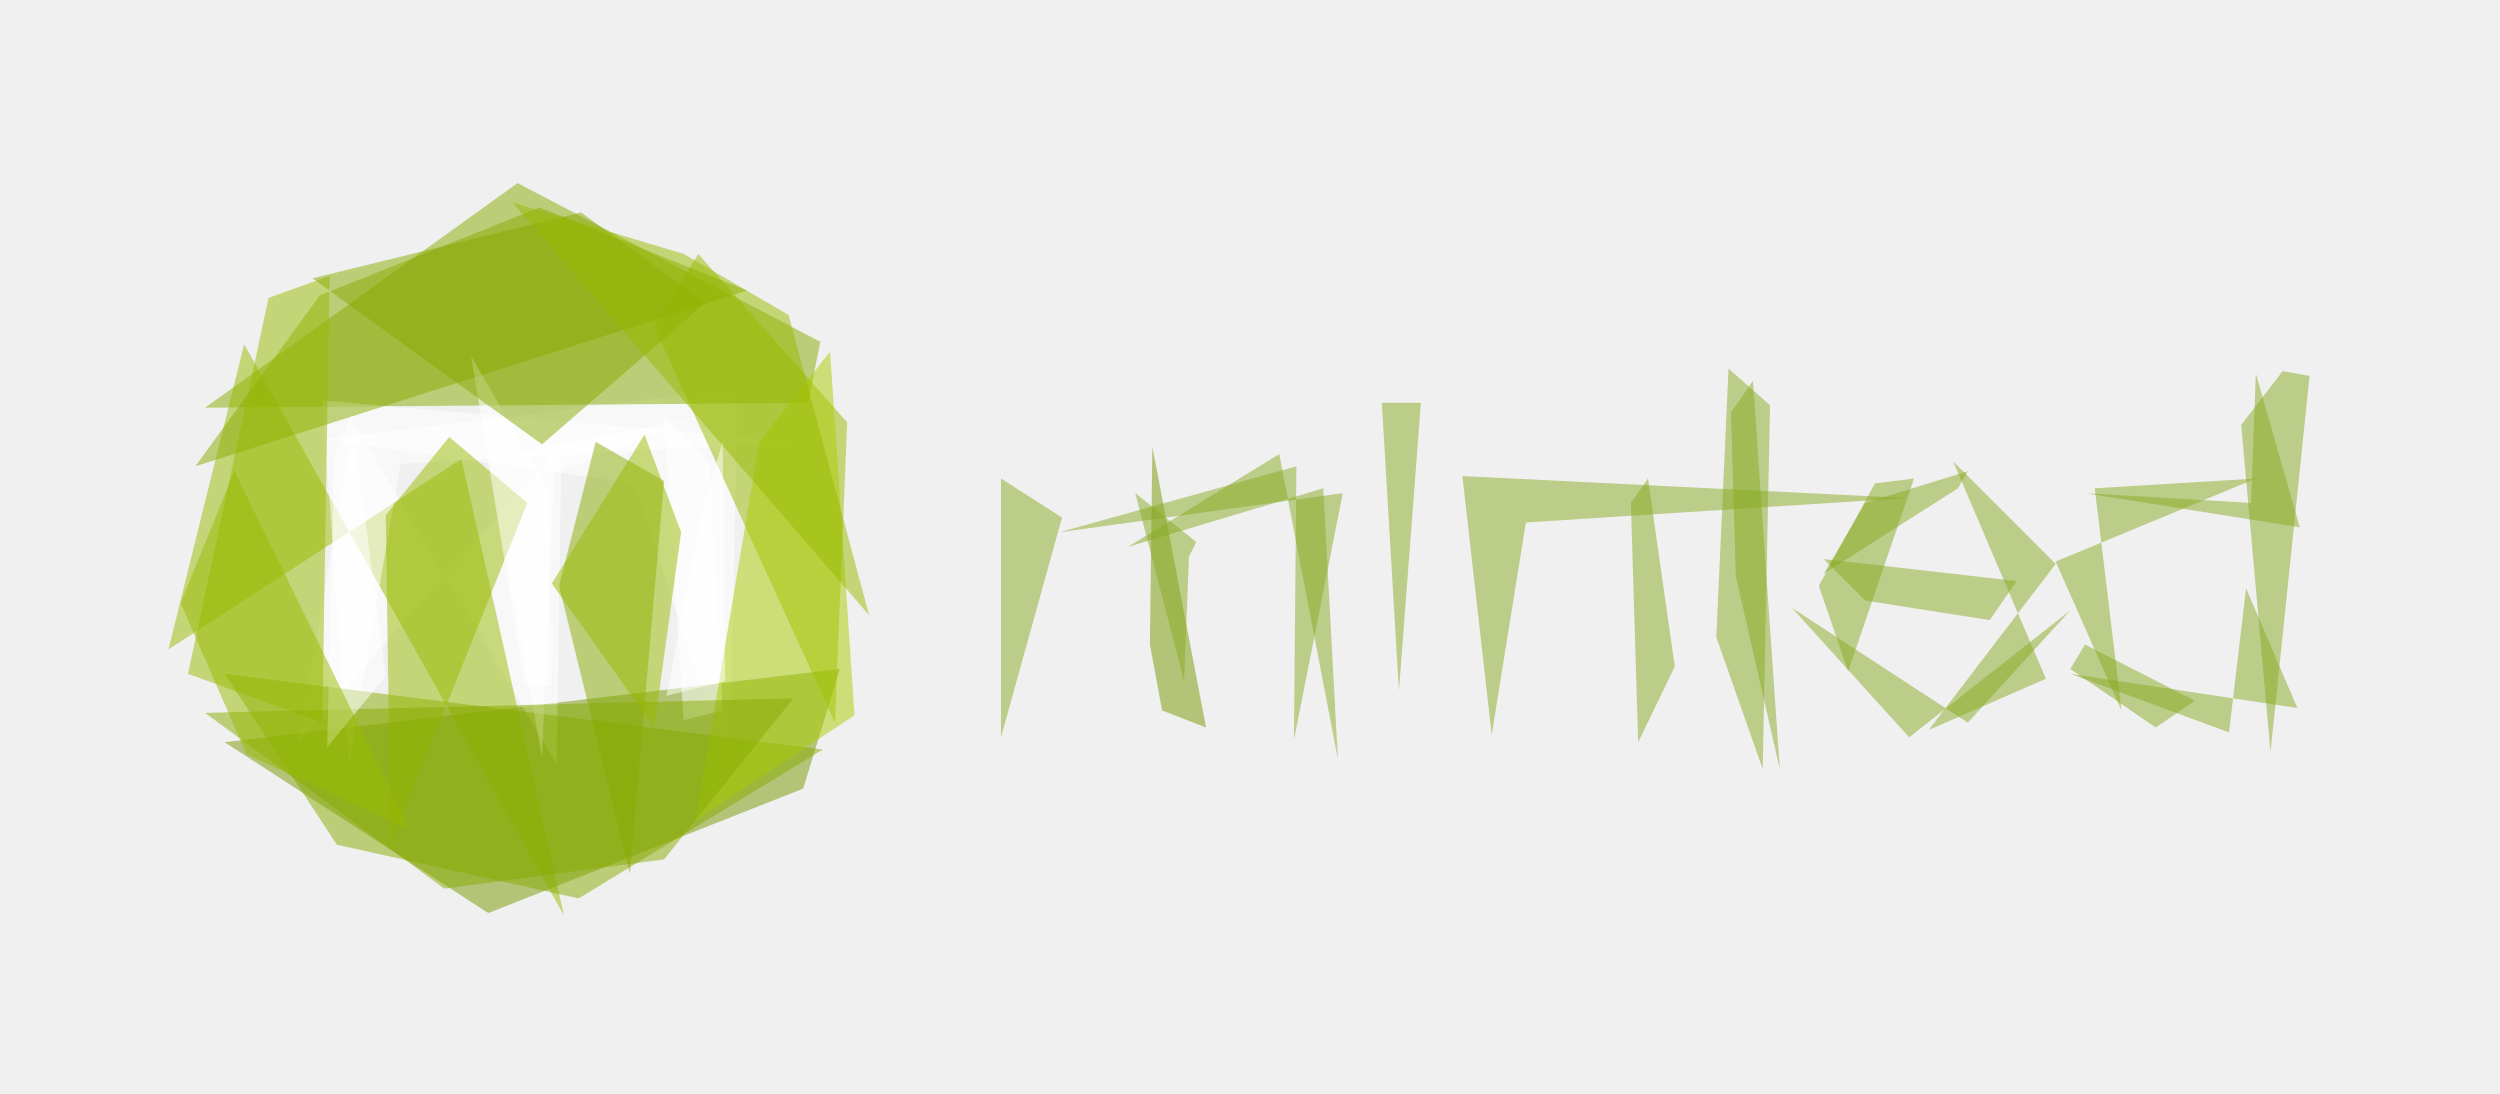
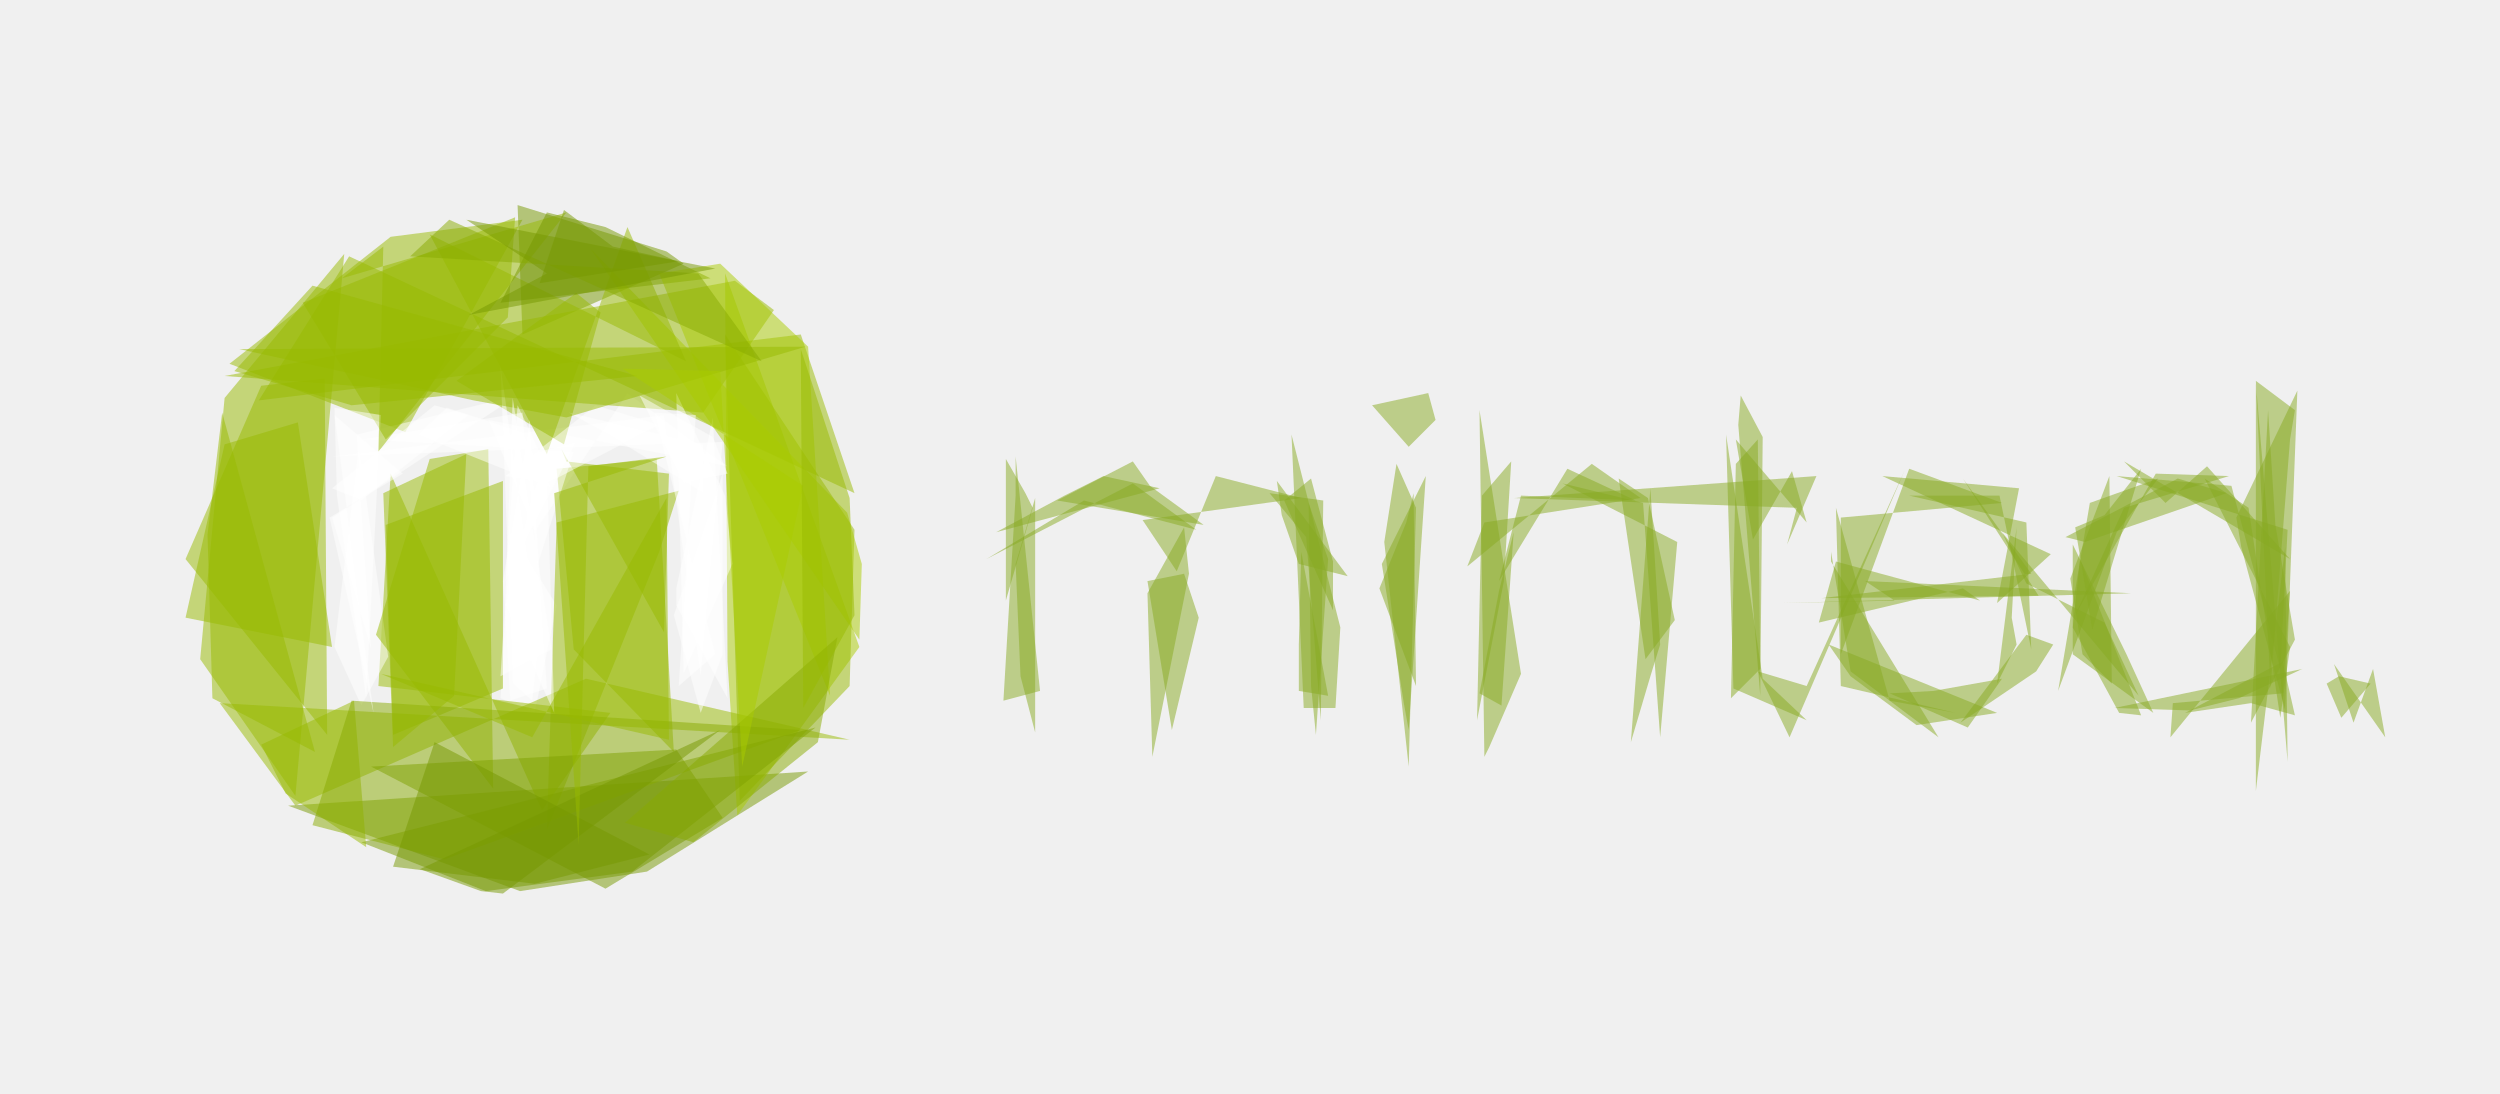
<svg xmlns="http://www.w3.org/2000/svg" version="1.1" viewBox="0 0 1024 448" width="1024" height="448">
  <g fill-opacity=".5">
-     <path fill="#FFF" d="M260 198l-128-18 170-21-3 160" />
-     <path fill="#790" d="M200 374L92 304l252-30-15 49" />
-     <path fill="#8A0" d="M331 165l5-25-124-65-128 92" />
-     <path fill="#FFF" d="M122 304l108-122-2 131-83-140" />
-     <path fill="#8A2" d="M935 152l-17 22 12 134 16-154" />
-     <path fill="#9B0" d="M189 188l42 187-131-234-31 125" />
-     <path fill="#FFF" d="M132 164l196 17-164 9-21 123" />
-     <path fill="#8A2" d="M703 261l5-110 17 15-3 149" />
-     <path fill="#9B0" d="M268 134l18-30 61 69-5 123" />
-     <path fill="#8A2" d="M611 301l14-87 156-10-182-9" />
-     <path fill="#8A0" d="M138 346l99 22 100-61-245-31m214-157l-85-34-90 36-51 70" />
-     <path fill="#FFF" d="M200 188l22 122 5-116 58-23" />
-     <path fill="#790" d="M476 291l-5-27 1-81 22 115" />
-     <path fill="#8A2" d="M869 291l-11-91 66-4-82 34" />
-     <path fill="#8A0" d="M229 240l29 118 14-161-28-16" />
-     <path fill="#FFF" d="M280 295l-8-125 19 20 5 101" />
-     <path fill="#8A2" d="M462 224l80-24 6 111-24-125m324 90l65 24 7-59 21 49m-103-12l-38-89 42 42-52 68m-6-103l-27 79-12-35 23-42" />
-     <path fill="#9B0" d="M110 122l25-9-3 183-55-20m81-65l26-32 32 27-56 140" />
-     <path fill="#AC0" d="M311 181l29-37 10 149-65 43" />
-     <path fill="#8A0" d="M84 292l98 72 90-12 53-66" />
-     <path fill="#8A2" d="M782 302l66-52-42 46-72-47" />
-     <path fill="#FFF" d="M215 281h11l-1-80-32-55" />
-     <path fill="#8A0" d="M128 114l94 68 67-58-51-37" />
-     <path fill="#9B0" d="M264 178l-38 61 42 59 11-80" />
-     <path fill="#FFF" d="M144 170l-7 16-3 120 24-29" />
-     <path fill="#8A2" d="M815 254l-51-8-17-17 79 9m-295-47l-1 112 20-101-116 16m508-2l-88-14 68 4 2-53m-41 145l16-11-45-23-6 10" />
-     <path fill="#9B0" d="M101 309l-27-62 22-54 72 147m188-88L210 83l70 21 43 25" />
-     <path fill="#8A2" d="M465 202l20 77 2-51 3-6m316-29l-42 13-17 29 55-35m-91 36l-2-67 9-13 11 159" />
-     <path fill="#FFF" d="M273 285l14-74 9-30 1 98" />
-     <path fill="#8A2" d="M668 206l7-10 11 77-15 31M410 196l25 16-25 90v-90" />
-     <path fill="#8A2" d="M573 283l9-118h140-156" />
+     <path fill="#790" d="M118 330l213-14-66 41-52 8" />
+     <path fill="#8A2" d="M864 195l1 85-12-12-5-31" />
+     <path fill="#9B0" d="M214 90l-48 87-72-28 66-52" />
+     <path fill="#FFF" d="M136 212l76-50-66 16 6 88" />
+     <path fill="#8A2" d="M732 223l4-15-116-4 124-9" />
+     <path fill="#FFF" d="M228 248l-9 44-14-6 4-69" />
+     <path fill="#8A2" d="M840 227l-22 20 9-47-56-5m-165-27l17 108-13 30-2 4m114-32l-15-100 3 104 30 13" />
+     <path fill="#AC0" d="M297 112l1 159 4 63 50-69" />
+     <path fill="#8A2" d="M936 224l-12 100V157l13 155" />
+     <path fill="#9B0" d="M206 282l-45 19-3-86 48-18" />
+     <path fill="#8A2" d="M750 226l8 49 36 27-44-72m-257-15l-22-16-7-10-31 16" />
+     <path fill="#790" d="M273 103l7 5-66 29-2-53" />
+     <path fill="#FFF" d="M287 277l-15-107-136 17 160-6" />
+     <path fill="#8A2" d="M549 257l-2 33h-13l-5-112" />
+     <path fill="#9B0" d="M240 278l-119 52-31-42 258 15m-20-166l-222 27 37-59 207 97" />
+     <path fill="#FFF" d="M257 161l41 30-98-19 19 46" />
+     <path fill="#8A2" d="M936 291l-18-67-2-12 25-52" />
+     <path fill="#9B0" d="M224 340l46-114 8-25-50 13m18-86l-10-8-49 36 44 26" />
+     <path fill="#8A2" d="M749 264l69 28-33 5-27-20" />
+     <path fill="#9B0" d="M76 229l31-71 26-3 1 146" />
+     <path fill="#8A2" d="M938 242l-49 60 1-14 45-4m-351-89l-7 104-2-11-9-57" />
+     <path fill="#9B0" d="M250 292l-28 40-62-138-5 87" />
+     <path fill="#FFF" d="M147 182l12 87-11 20-11-24" />
+     <path fill="#9B0" d="M235 266l-7-74 41-4 7 120" />
+     <path fill="#8A2" d="M730 247l46-1-12-8 109 5m-403 0l15-27 2 19-15 75m466-130l-8 102-6-126 16 12" />
+     <path fill="#FFF" d="M220 232l15-47-87-5 66-11" />
+     <path fill="#9B0" d="M158 180l50-50 3-41-87 35" />
+     <path fill="#8A2" d="M870 208l-20 44 33-58 30 1" />
+     <path fill="#9B0" d="M303 328l-6-191 53 80-2 64" />
+     <path fill="#8A2" d="M746 245l89-1-31-48 28 39" />
+     <path fill="#FFF" d="M221 262l-16-112 5 130 8 7m74-116l6 115-21-38v-7" />
+     <path fill="#8A2" d="M616 238l-11 57 2-92 12-14" />
+     <path fill="#FFF" d="M137 167l19 3-6 116-12-83" />
+     <path fill="#790" d="M259 357l75-59-186 47 51 20" />
+     <path fill="#8A2" d="M687 222l-7 80-7-96-33-8m252-2l20 6-58 20-8-2" />
+     <path fill="#9B0" d="M301 115L92 154l196 15 29-42M145 287l5 60-33-22-10-20" />
+     <path fill="#8A2" d="M712 174l1-12 9 17-1 106m-51-80l-28-13-28 46 9-35m207 36l32 16 14 30-56-67" />
+     <path fill="#9B0" d="M92 163L82 270l39 56 20-222" />
+     <path fill="#9B0" d="M155 185l2-84-17 13 92-27" />
+     <path fill="#8A2" d="M533 204l-65 9 14 21 16-39" />
+     <path fill="#9B0" d="M200 184l2 139-48-63 22-72" />
+     <path fill="#8A2" d="M937 217l-3 57-20-75-47-4m-75 88l-18 1 32 14 14-20m-86-85l-16 28-7-41 29 34m157 77l20-5 26-12-77 16" />
+     <path fill="#790" d="M277 307l19 28-48 29-96-50" />
+     <path fill="#AC0" d="M347 210l6 21-1 31-110-160" />
+     <path fill="#FFF" d="M251 179l37 23v-20l-55-13" />
+     <path fill="#8A2" d="M672 204l-20-14-51 42 7-18" />
+     <path fill="#9B0" d="M257 93l-33 93-48-90 105 52" />
+     <path fill="#FFF" d="M136 200l12 5 44-35-14-4" />
+     <path fill="#8A2" d="M782 192l-28 76v-56l66-6" />
+     <path fill="#9B0" d="M274 194l-42-5-2-5 42 75" />
+     <path fill="#8A0" d="M182 352l-54-14 16-51 184 12" />
+     <path fill="#FFF" d="M297 203l-20-42 3 115 20-45" />
+     <path fill="#8A2" d="M444 205l46 12-26-19-60 31m316 46l13 27 47-109-40 88" />
+     <path fill="#790" d="M172 356l25 9 9 1 89-67" />
+     <path fill="#8A2" d="M958 277l13 3-12 14-6-14m-278-76l11 50-12 16-11-74m57-16l1 94-12 12 2-96m-259 5l-16 8-28 15 67-18" />
+     <path fill="#790" d="M205 124l19-37 24 6 43 21" />
+     <path fill="#FFF" d="M276 252l11 40 9-24v-74" />
+     <path fill="#9B0" d="M136 265l-14-92-30 9-16 71" />
+     <path fill="#FFF" d="M244 166l26 8-46 24-17-3" />
+     <path fill="#AC0" d="M340 285l-70-173 25-4 36 34" />
+     <path fill="#8A2" d="M532 231l20 5-29-39 2 14" />
+     <path fill="#8A0" d="M284 345l-28-8 87-76-8 43" />
+     <path fill="#9B0" d="M330 142l-98 29-38-7-96-21" />
+     <path fill="#8A2" d="M606 284l9 5 5-71-6 24m270-46l-28 10-13 77 24-65m-347-16l15 18 6 75 1-90" />
+     <path fill="#FFF" d="M224 189l-6 13-11 46 20 44" />
+     <path fill="#8A2" d="M849 268l33 24-11-24-22-45m-272-40l11-11-3-11-23 5m-18 63l-5 72-2-20-1-75m44 75l-1-79-3 12-11 27m236 51l-27-5-22-79 2 73m-263-28l-11 46-10-61 15-3" />
+     <path fill="#9B0" d="M273 204l-55 98-62-26 118 27" />
+     <path fill="#8A0" d="M286 112l-118-7 16-15 128 58" />
+     <path fill="#FFF" d="M236 181l-15 4-9-19-5 72" />
+     <path fill="#8A2" d="M830 260l-27 36 31-21 7-11" />
+     <path fill="#8A2" d="M824 253l2-37-8 64 8-16m-259-42l5-32 8 18-3 106M424 204l-8 27 2 46 6 23m387-54l-7-5-59 14 7-25" />
+     <path fill="#9B0" d="M161 306l-4-104 34-16-5 99m-58-168l-32 35 48 14 117-12" />
+     <path fill="#8A2" d="M938 229l-68-40 17 17 17-15" />
+     <path fill="#FFF" d="M210 163l-3 82-2 32 21-11" />
+     <path fill="#8A2" d="M895 292l27-4 18 5-5-22m-398-75l9 34v20l-20-45" />
+     <path fill="#790" d="M161 355l17-51 88 46-47 12" />
+     <path fill="#FFF" d="M137 170l28 24-30 18 18 80" />
+     <path fill="#8A2" d="M964 296l-8-24 21 30-5-28" />
+     <path fill="#AC0" d="M304 314l25-115-74-48 40 1" />
+     <path fill="#FFF" d="M226 200l-55-22 12-11 31 10" />
+     <path fill="#8A2" d="M544 285l-11-59-1 38v19m317-26l19 35 9 1-25-64" />
+     <path fill="#8A2" d="M857 258l20-66-15 19-12 5" />
+     <path fill="#FFF" d="M298 194l-6-15-30-17 18 36m-63-26l-11 66 3 49 15-5" />
+     <path fill="#FFF" d="M278 281l15-13-25-99 17 1" />
+     <path fill="#9B0" d="M227 202l10 144 4-155 32-4" />
+     <path fill="#8A2" d="M830 214l2 52-13-63h-37" />
+     <path fill="#790" d="M191 90l33 22-32 17 101-19" />
+     <path fill="#8A2" d="M921 208l13 86 4-29-35-69m-223 68l-4-64-8 104 8-27" />
+     <path fill="#9B0" d="M85 219l6-50 38 139-42-22" />
+     <path fill="#8A2" d="M416 187l10 96-15 4 5-84" />
+     <path fill="#790" d="M221 116l10-30 20 15 27 6" />
+     <path fill="#9B0" d="M350 252l-21 38-1-147 20 61" />
+     <path fill="#8A2" d="M412 246v-58l8 14 3 6m509 7l-3-47-7 128 18-34" />
  </g>
</svg>
